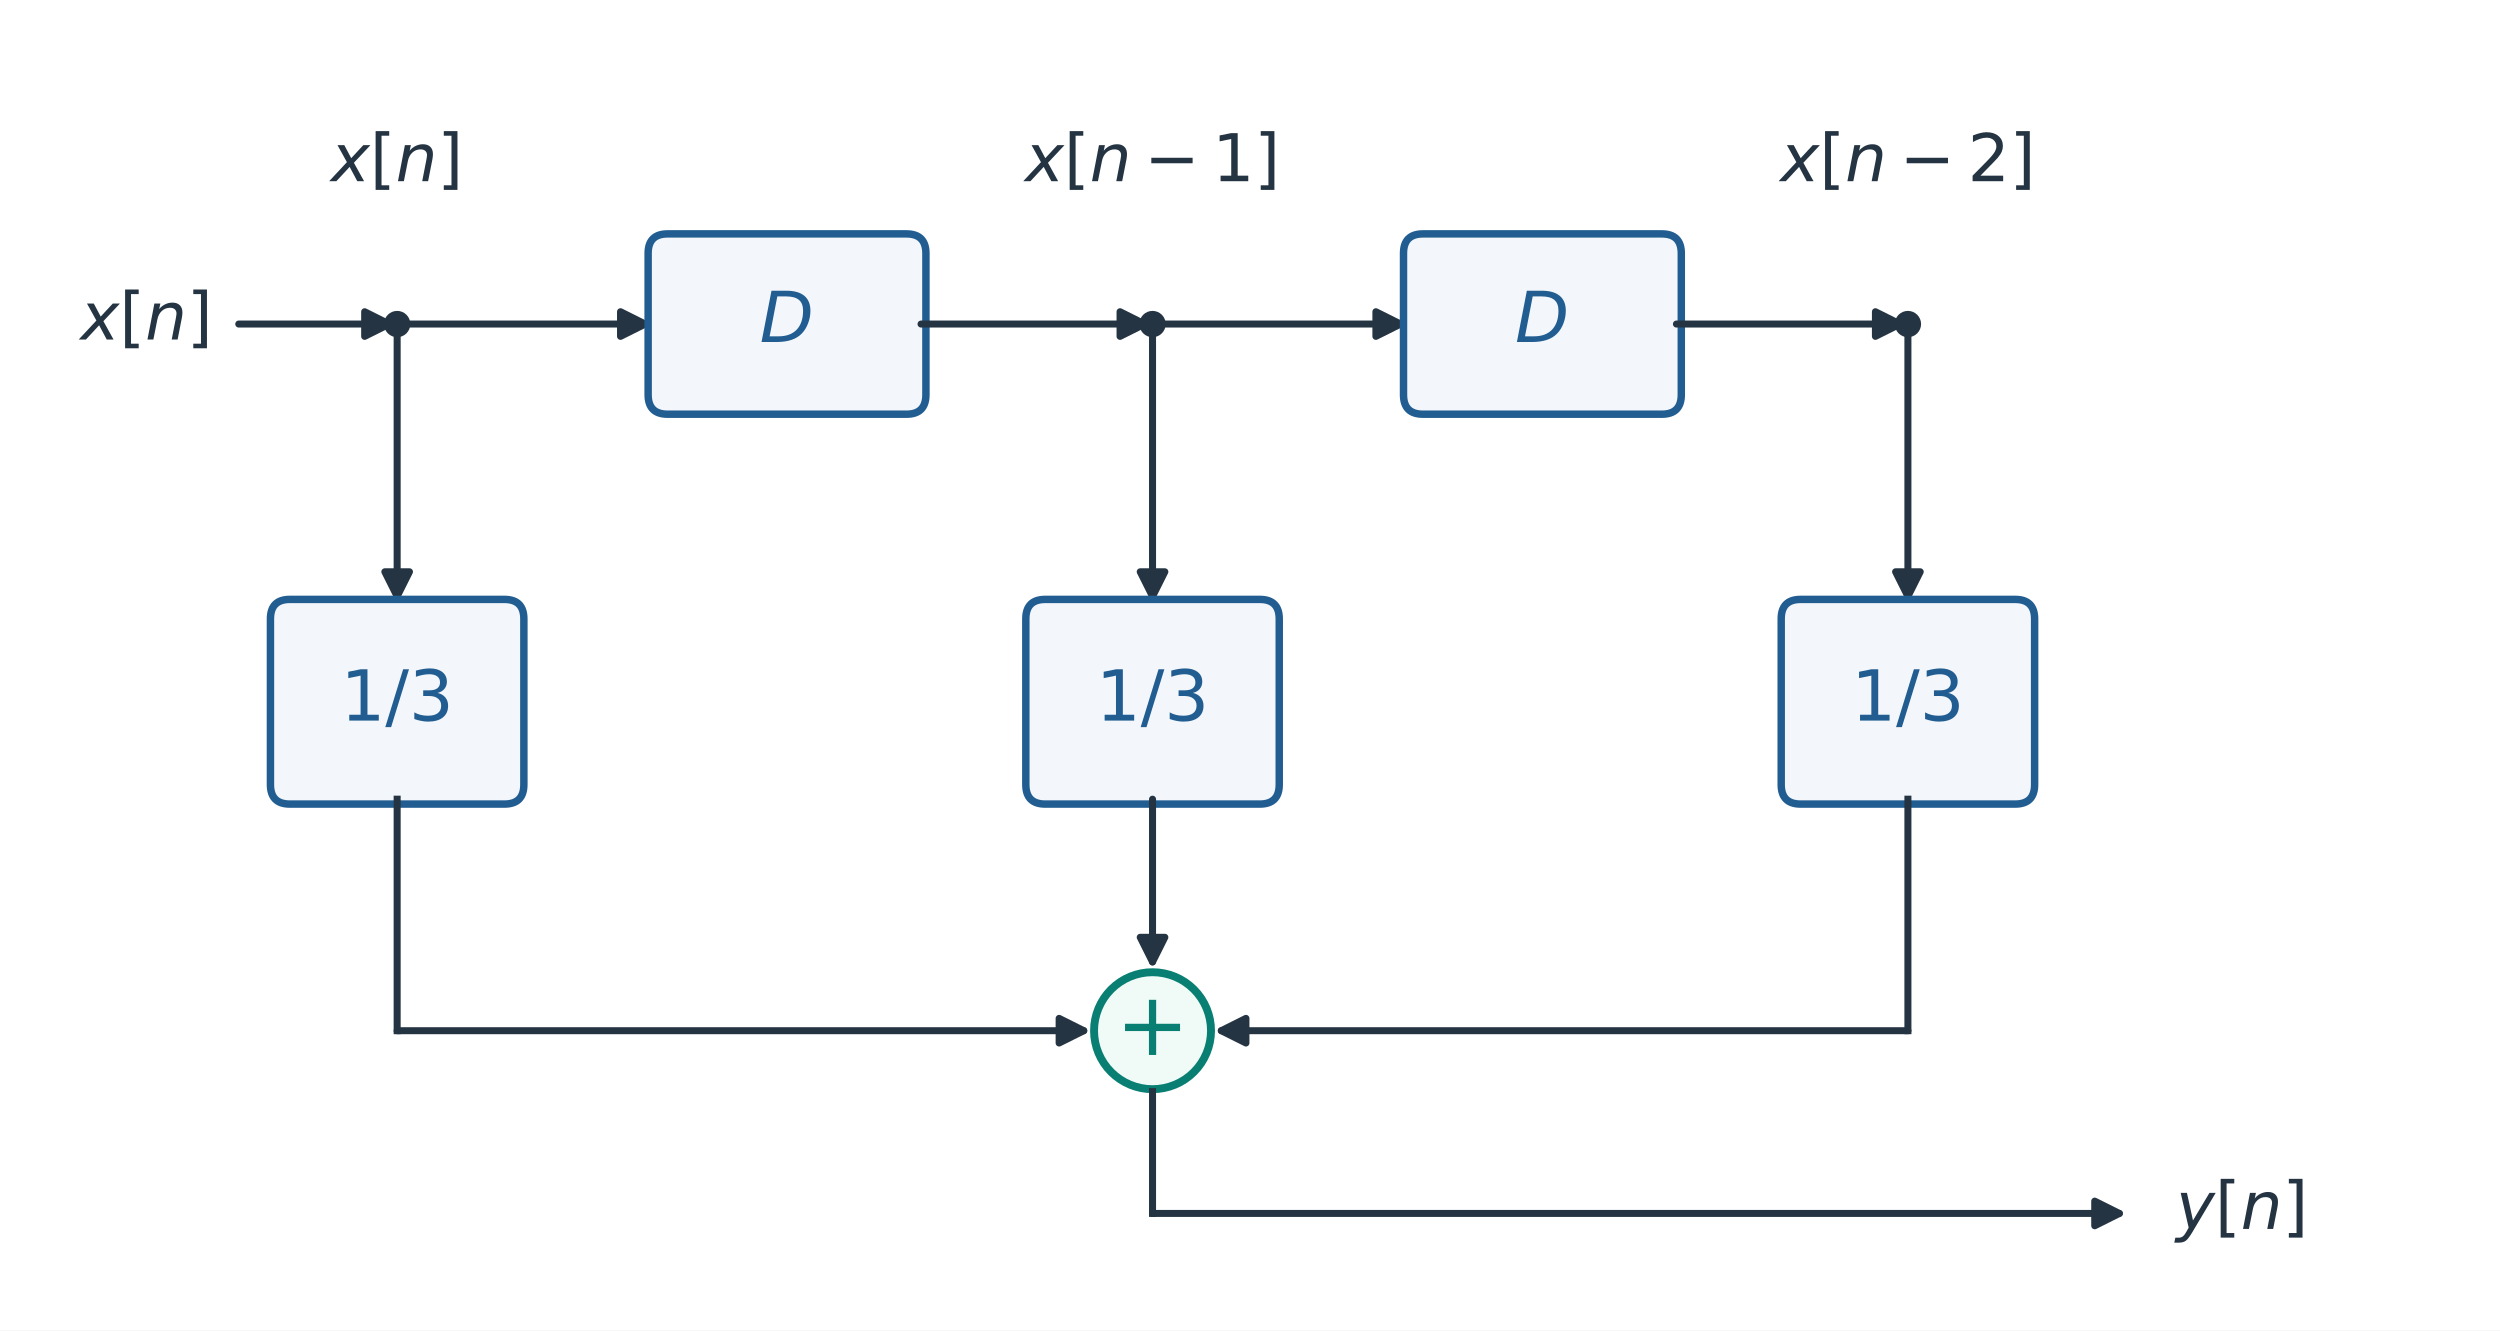
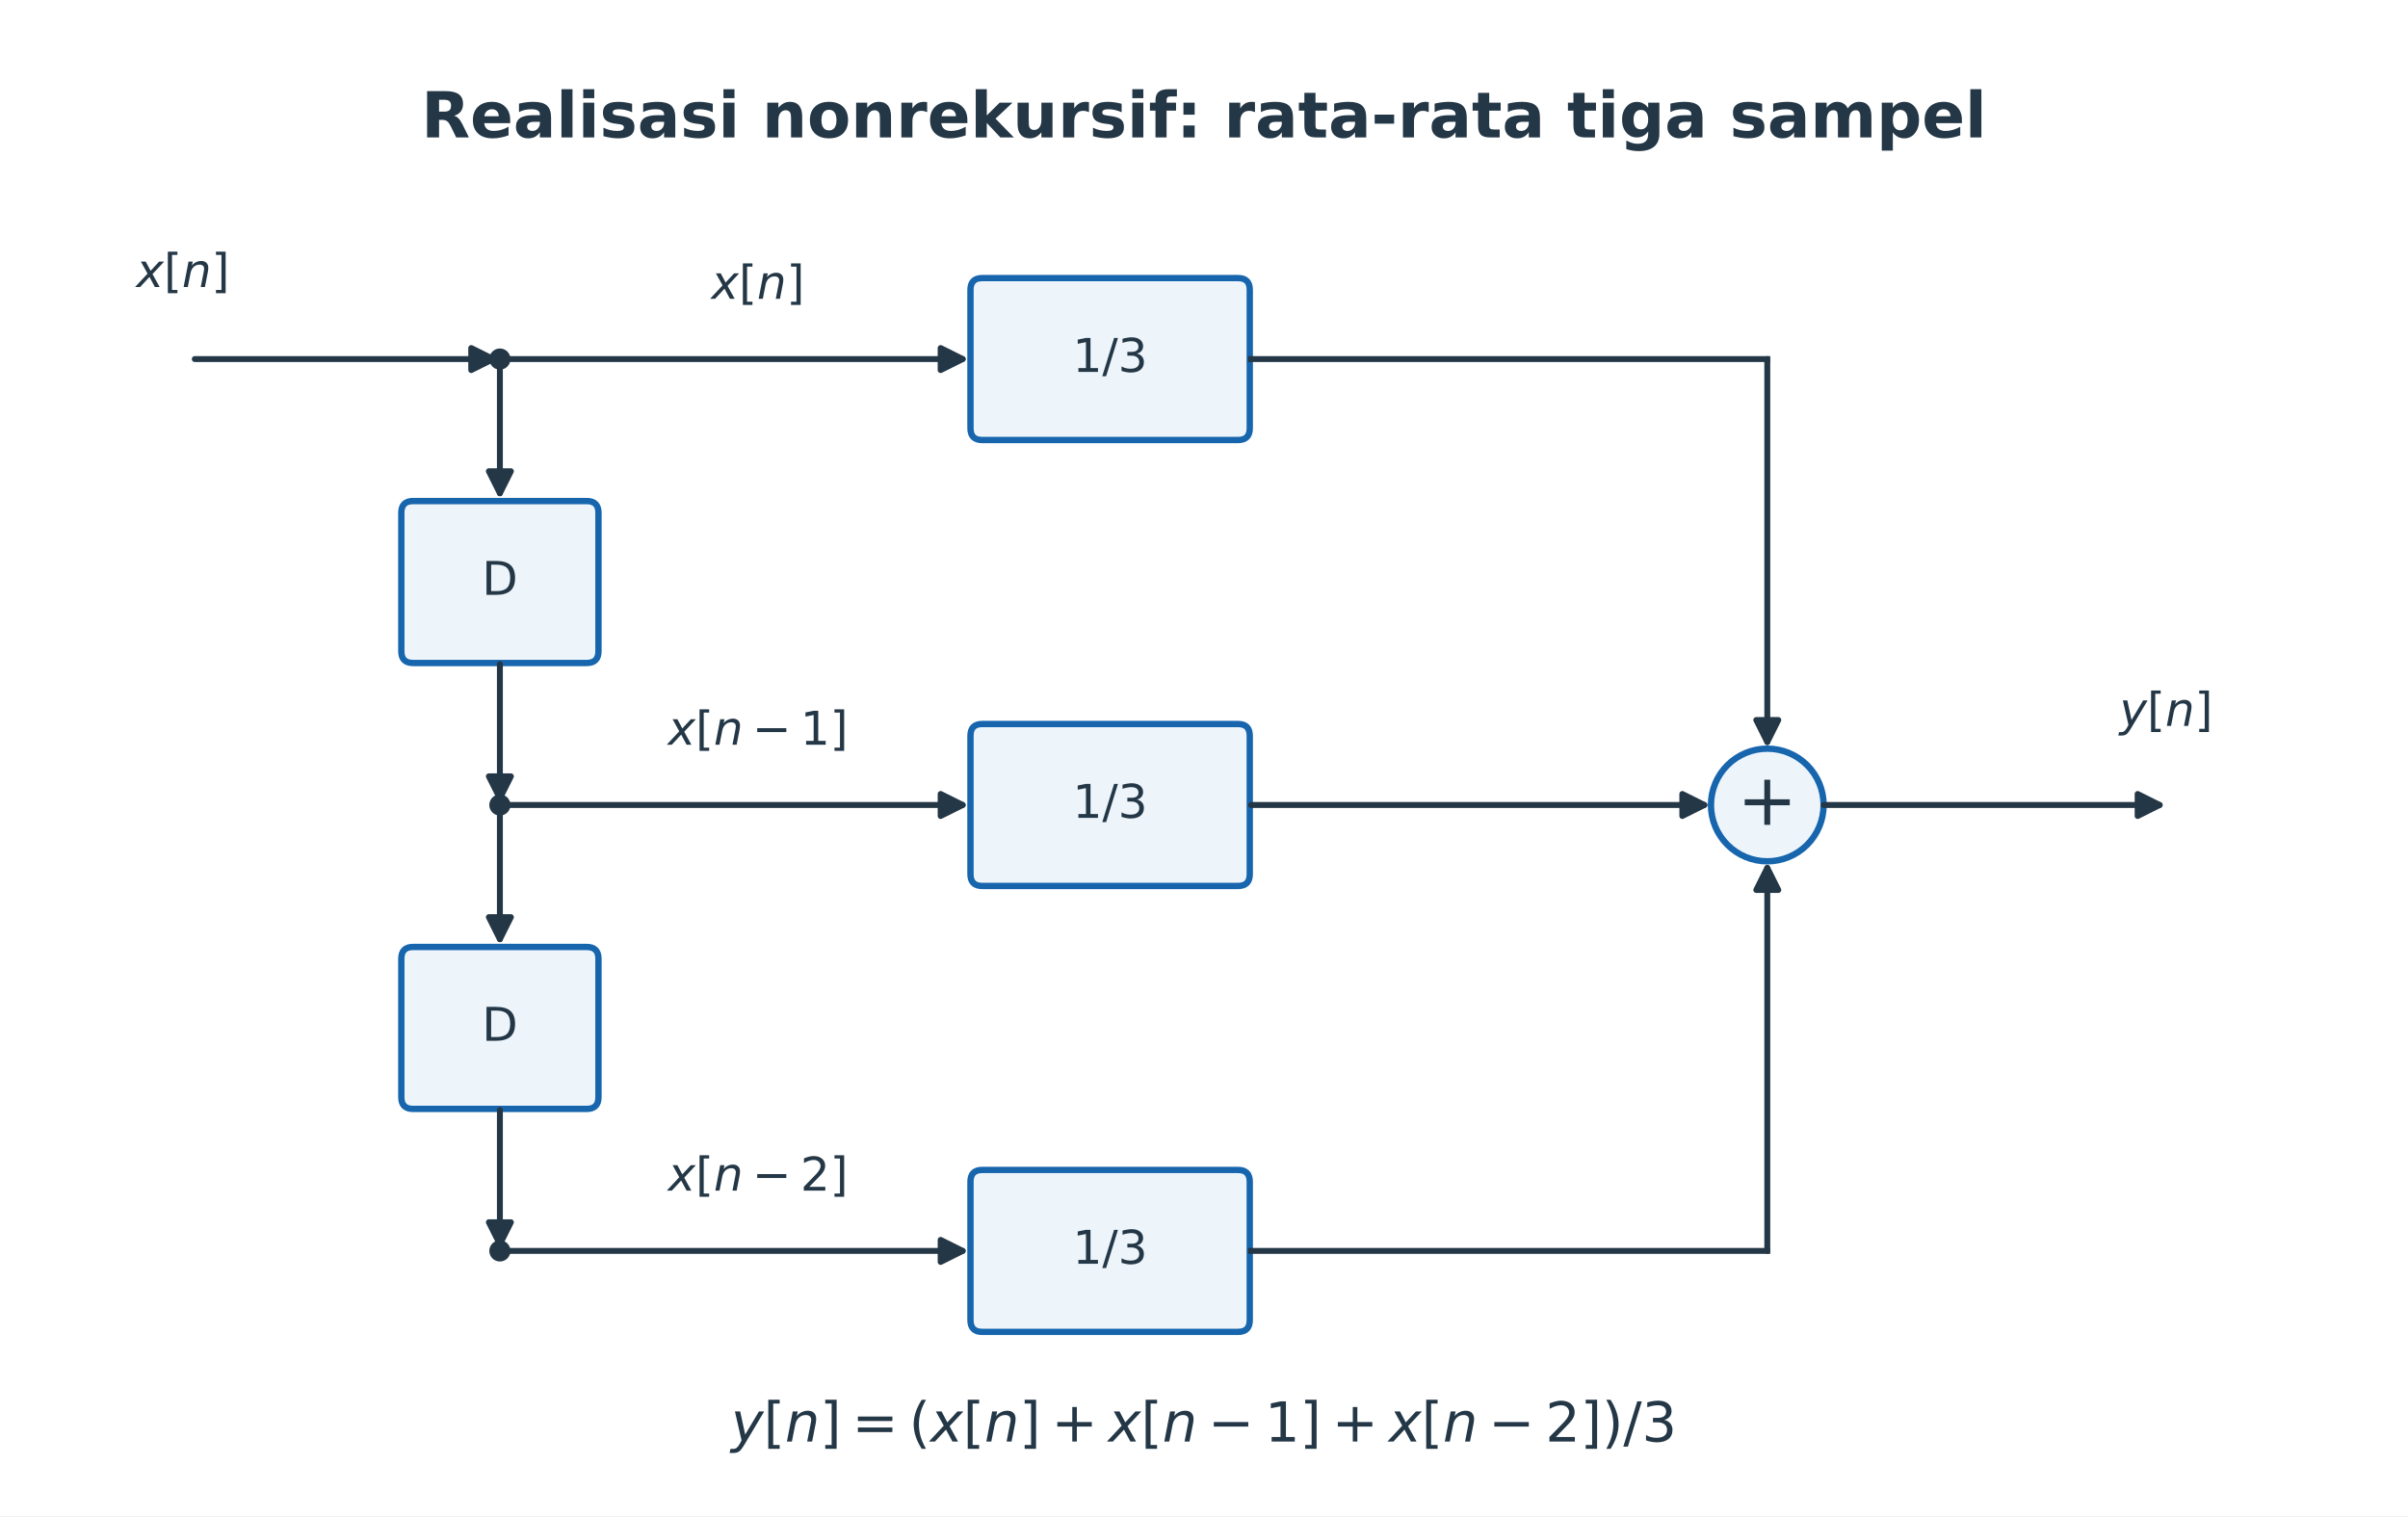
- <svg xmlns="http://www.w3.org/2000/svg" width="568.8pt" height="302.688pt" viewBox="0 0 568.8 302.688" version="1.1">
+ <svg xmlns="http://www.w3.org/2000/svg" xmlns:xlink="http://www.w3.org/1999/xlink" width="568.8pt" height="358.128pt" viewBox="0 0 568.8 358.128" version="1.1">
  <defs>
    <style type="text/css">*{stroke-linejoin: round; stroke-linecap: butt}</style>
  </defs>
  <g id="figure_1">
    <g id="patch_1">
-       <path d="M 0 302.688  L 568.8 302.688  L 568.8 0  L 0 0  z " style="fill: #ffffff" />
+       <path d="M 0 358.128  L 568.8 358.128  L 568.8 0  L 0 0  z " style="fill: #ffffff" />
    </g>
    <g id="axes_1">
      <g id="patch_2">
-         <path d="M 54.324 73.728  Q 72.342 73.728 88.571 73.728  " clip-path="url(#p1d03e77621)" style="fill: none; stroke: #253442; stroke-width: 1.6; stroke-linecap: round" />
-         <path d="M 82.971 70.928  L 88.571 73.728  L 82.971 76.528  z " clip-path="url(#p1d03e77621)" style="fill: #253442; stroke: #253442; stroke-width: 1.6; stroke-linecap: round" />
+         <path d="M 46.008 84.816  Q 82.044 84.816 116.515 84.816  " clip-path="url(#pfbddcb44b0)" style="fill: none; stroke: #243746; stroke-width: 1.4; stroke-linecap: round" />
+         <path d="M 111.315 82.216  L 116.515 84.816  L 111.315 87.416  z " clip-path="url(#pfbddcb44b0)" style="fill: #243746; stroke: #243746; stroke-width: 1.4; stroke-linecap: round" />
      </g>
      <g id="patch_3">
-         <path d="M 90.36 73.728  Q 119.466 73.728 146.783 73.728  " clip-path="url(#p1d03e77621)" style="fill: none; stroke: #253442; stroke-width: 1.6; stroke-linecap: round" />
-         <path d="M 141.183 70.928  L 146.783 73.728  L 141.183 76.528  z " clip-path="url(#p1d03e77621)" style="fill: #253442; stroke: #253442; stroke-width: 1.6; stroke-linecap: round" />
+         <path d="M 118.08 84.816  Q 173.52 84.816 227.395 84.816  " clip-path="url(#pfbddcb44b0)" style="fill: none; stroke: #243746; stroke-width: 1.4; stroke-linecap: round" />
+         <path d="M 222.195 82.216  L 227.395 84.816  L 222.195 87.416  z " clip-path="url(#pfbddcb44b0)" style="fill: #243746; stroke: #243746; stroke-width: 1.4; stroke-linecap: round" />
      </g>
      <g id="patch_4">
-         <path d="M 151.898 94.241  L 206.23 94.241  Q 210.665 94.241 210.665 89.806  L 210.665 57.65  Q 210.665 53.215 206.23 53.215  L 151.898 53.215  Q 147.463 53.215 147.463 57.65  L 147.463 89.806  Q 147.463 94.241 151.898 94.241  z " clip-path="url(#p1d03e77621)" style="fill: #f3f7fb; stroke: #225d91; stroke-width: 1.7; stroke-linejoin: miter" />
+         <path d="M 232.009 103.943  L 292.439 103.943  Q 295.211 103.943 295.211 101.171  L 295.211 68.461  Q 295.211 65.689 292.439 65.689  L 232.009 65.689  Q 229.237 65.689 229.237 68.461  L 229.237 101.171  Q 229.237 103.943 232.009 103.943  z " clip-path="url(#pfbddcb44b0)" style="fill: #edf5fb; stroke: #1765ad; stroke-width: 1.5; stroke-linejoin: miter" />
      </g>
      <g id="patch_5">
-         <path d="M 209.556 73.728  Q 235.89 73.728 260.435 73.728  " clip-path="url(#p1d03e77621)" style="fill: none; stroke: #253442; stroke-width: 1.6; stroke-linecap: round" />
-         <path d="M 254.835 70.928  L 260.435 73.728  L 254.835 76.528  z " clip-path="url(#p1d03e77621)" style="fill: #253442; stroke: #253442; stroke-width: 1.6; stroke-linecap: round" />
+         <path d="M 118.08 190.152  Q 173.52 190.152 227.395 190.152  " clip-path="url(#pfbddcb44b0)" style="fill: none; stroke: #243746; stroke-width: 1.4; stroke-linecap: round" />
+         <path d="M 222.195 187.552  L 227.395 190.152  L 222.195 192.752  z " clip-path="url(#pfbddcb44b0)" style="fill: #243746; stroke: #243746; stroke-width: 1.4; stroke-linecap: round" />
      </g>
      <g id="patch_6">
-         <path d="M 262.224 73.728  Q 291.33 73.728 318.647 73.728  " clip-path="url(#p1d03e77621)" style="fill: none; stroke: #253442; stroke-width: 1.6; stroke-linecap: round" />
-         <path d="M 313.047 70.928  L 318.647 73.728  L 313.047 76.528  z " clip-path="url(#p1d03e77621)" style="fill: #253442; stroke: #253442; stroke-width: 1.6; stroke-linecap: round" />
+         <path d="M 232.009 209.279  L 292.439 209.279  Q 295.211 209.279 295.211 206.507  L 295.211 173.797  Q 295.211 171.025 292.439 171.025  L 232.009 171.025  Q 229.237 171.025 229.237 173.797  L 229.237 206.507  Q 229.237 209.279 232.009 209.279  z " clip-path="url(#pfbddcb44b0)" style="fill: #edf5fb; stroke: #1765ad; stroke-width: 1.5; stroke-linejoin: miter" />
      </g>
      <g id="patch_7">
-         <path d="M 323.762 94.241  L 378.094 94.241  Q 382.529 94.241 382.529 89.806  L 382.529 57.65  Q 382.529 53.215 378.094 53.215  L 323.762 53.215  Q 319.327 53.215 319.327 57.65  L 319.327 89.806  Q 319.327 94.241 323.762 94.241  z " clip-path="url(#p1d03e77621)" style="fill: #f3f7fb; stroke: #225d91; stroke-width: 1.7; stroke-linejoin: miter" />
+         <path d="M 118.08 295.488  Q 173.52 295.488 227.395 295.488  " clip-path="url(#pfbddcb44b0)" style="fill: none; stroke: #243746; stroke-width: 1.4; stroke-linecap: round" />
+         <path d="M 222.195 292.888  L 227.395 295.488  L 222.195 298.088  z " clip-path="url(#pfbddcb44b0)" style="fill: #243746; stroke: #243746; stroke-width: 1.4; stroke-linecap: round" />
      </g>
      <g id="patch_8">
-         <path d="M 381.42 73.728  Q 407.754 73.728 432.299 73.728  " clip-path="url(#p1d03e77621)" style="fill: none; stroke: #253442; stroke-width: 1.6; stroke-linecap: round" />
-         <path d="M 426.699 70.928  L 432.299 73.728  L 426.699 76.528  z " clip-path="url(#p1d03e77621)" style="fill: #253442; stroke: #253442; stroke-width: 1.6; stroke-linecap: round" />
+         <path d="M 232.009 314.615  L 292.439 314.615  Q 295.211 314.615 295.211 311.843  L 295.211 279.133  Q 295.211 276.361 292.439 276.361  L 232.009 276.361  Q 229.237 276.361 229.237 279.133  L 229.237 311.843  Q 229.237 314.615 232.009 314.615  z " clip-path="url(#pfbddcb44b0)" style="fill: #edf5fb; stroke: #1765ad; stroke-width: 1.5; stroke-linejoin: miter" />
      </g>
      <g id="patch_9">
-         <path d="M 90.36 76.223  C 91.022 76.223 91.656 75.96 92.124 75.492  C 92.592 75.024 92.855 74.39 92.855 73.728  C 92.855 73.066 92.592 72.432 92.124 71.964  C 91.656 71.496 91.022 71.233 90.36 71.233  C 89.698 71.233 89.064 71.496 88.596 71.964  C 88.128 72.432 87.865 73.066 87.865 73.728  C 87.865 74.39 88.128 75.024 88.596 75.492  C 89.064 75.96 89.698 76.223 90.36 76.223  z " clip-path="url(#p1d03e77621)" style="fill: #253442; stroke: #253442; stroke-linejoin: miter" />
+         <path d="M 97.567 156.611  L 138.593 156.611  Q 141.365 156.611 141.365 153.839  L 141.365 121.129  Q 141.365 118.357 138.593 118.357  L 97.567 118.357  Q 94.795 118.357 94.795 121.129  L 94.795 153.839  Q 94.795 156.611 97.567 156.611  z " clip-path="url(#pfbddcb44b0)" style="fill: #edf5fb; stroke: #1765ad; stroke-width: 1.5; stroke-linejoin: miter" />
      </g>
      <g id="patch_10">
-         <path d="M 90.36 73.728  Q 90.36 105.606 90.36 135.695  " clip-path="url(#p1d03e77621)" style="fill: none; stroke: #253442; stroke-width: 1.6; stroke-linecap: round" />
-         <path d="M 93.16 130.095  L 90.36 135.695  L 87.56 130.095  z " clip-path="url(#p1d03e77621)" style="fill: #253442; stroke: #253442; stroke-width: 1.6; stroke-linecap: round" />
+         <path d="M 118.08 84.816  Q 118.08 101.448 118.08 116.515  " clip-path="url(#pfbddcb44b0)" style="fill: none; stroke: #243746; stroke-width: 1.4; stroke-linecap: round" />
+         <path d="M 120.68 111.315  L 118.08 116.515  L 115.48 111.315  z " clip-path="url(#pfbddcb44b0)" style="fill: #243746; stroke: #243746; stroke-width: 1.4; stroke-linecap: round" />
      </g>
      <g id="patch_11">
-         <path d="M 65.966 182.945  L 114.754 182.945  Q 119.189 182.945 119.189 178.51  L 119.189 140.81  Q 119.189 136.375 114.754 136.375  L 65.966 136.375  Q 61.531 136.375 61.531 140.81  L 61.531 178.51  Q 61.531 182.945 65.966 182.945  z " clip-path="url(#p1d03e77621)" style="fill: #f3f7fb; stroke: #225d91; stroke-width: 1.7; stroke-linejoin: miter" />
+         <path d="M 118.08 156.888  Q 118.08 173.52 118.08 188.587  " clip-path="url(#pfbddcb44b0)" style="fill: none; stroke: #243746; stroke-width: 1.4; stroke-linecap: round" />
+         <path d="M 120.68 183.387  L 118.08 188.587  L 115.48 183.387  z " clip-path="url(#pfbddcb44b0)" style="fill: #243746; stroke: #243746; stroke-width: 1.4; stroke-linecap: round" />
      </g>
      <g id="patch_12">
-         <path d="M 262.224 76.223  C 262.886 76.223 263.52 75.96 263.988 75.492  C 264.456 75.024 264.719 74.39 264.719 73.728  C 264.719 73.066 264.456 72.432 263.988 71.964  C 263.52 71.496 262.886 71.233 262.224 71.233  C 261.562 71.233 260.928 71.496 260.46 71.964  C 259.992 72.432 259.729 73.066 259.729 73.728  C 259.729 74.39 259.992 75.024 260.46 75.492  C 260.928 75.96 261.562 76.223 262.224 76.223  z " clip-path="url(#p1d03e77621)" style="fill: #253442; stroke: #253442; stroke-linejoin: miter" />
+         <path d="M 97.567 261.947  L 138.593 261.947  Q 141.365 261.947 141.365 259.175  L 141.365 226.465  Q 141.365 223.693 138.593 223.693  L 97.567 223.693  Q 94.795 223.693 94.795 226.465  L 94.795 259.175  Q 94.795 261.947 97.567 261.947  z " clip-path="url(#pfbddcb44b0)" style="fill: #edf5fb; stroke: #1765ad; stroke-width: 1.5; stroke-linejoin: miter" />
      </g>
      <g id="patch_13">
-         <path d="M 262.224 73.728  Q 262.224 105.606 262.224 135.695  " clip-path="url(#p1d03e77621)" style="fill: none; stroke: #253442; stroke-width: 1.6; stroke-linecap: round" />
-         <path d="M 265.024 130.095  L 262.224 135.695  L 259.424 130.095  z " clip-path="url(#p1d03e77621)" style="fill: #253442; stroke: #253442; stroke-width: 1.6; stroke-linecap: round" />
+         <path d="M 118.08 190.152  Q 118.08 206.784 118.08 221.851  " clip-path="url(#pfbddcb44b0)" style="fill: none; stroke: #243746; stroke-width: 1.4; stroke-linecap: round" />
+         <path d="M 120.68 216.651  L 118.08 221.851  L 115.48 216.651  z " clip-path="url(#pfbddcb44b0)" style="fill: #243746; stroke: #243746; stroke-width: 1.4; stroke-linecap: round" />
      </g>
      <g id="patch_14">
-         <path d="M 237.83 182.945  L 286.618 182.945  Q 291.053 182.945 291.053 178.51  L 291.053 140.81  Q 291.053 136.375 286.618 136.375  L 237.83 136.375  Q 233.395 136.375 233.395 140.81  L 233.395 178.51  Q 233.395 182.945 237.83 182.945  z " clip-path="url(#p1d03e77621)" style="fill: #f3f7fb; stroke: #225d91; stroke-width: 1.7; stroke-linejoin: miter" />
+         <path d="M 118.08 262.224  Q 118.08 278.856 118.08 293.923  " clip-path="url(#pfbddcb44b0)" style="fill: none; stroke: #243746; stroke-width: 1.4; stroke-linecap: round" />
+         <path d="M 120.68 288.723  L 118.08 293.923  L 115.48 288.723  z " clip-path="url(#pfbddcb44b0)" style="fill: #243746; stroke: #243746; stroke-width: 1.4; stroke-linecap: round" />
      </g>
      <g id="patch_15">
-         <path d="M 434.088 76.223  C 434.75 76.223 435.384 75.96 435.852 75.492  C 436.32 75.024 436.583 74.39 436.583 73.728  C 436.583 73.066 436.32 72.432 435.852 71.964  C 435.384 71.496 434.75 71.233 434.088 71.233  C 433.426 71.233 432.792 71.496 432.324 71.964  C 431.856 72.432 431.593 73.066 431.593 73.728  C 431.593 74.39 431.856 75.024 432.324 75.492  C 432.792 75.96 433.426 76.223 434.088 76.223  z " clip-path="url(#p1d03e77621)" style="fill: #253442; stroke: #253442; stroke-linejoin: miter" />
+         <path d="M 417.456 203.458  C 420.985 203.458 424.369 202.056 426.864 199.56  C 429.36 197.065 430.762 193.681 430.762 190.152  C 430.762 186.623 429.36 183.239 426.864 180.744  C 424.369 178.248 420.985 176.846 417.456 176.846  C 413.927 176.846 410.543 178.248 408.048 180.744  C 405.552 183.239 404.15 186.623 404.15 190.152  C 404.15 193.681 405.552 197.065 408.048 199.56  C 410.543 202.056 413.927 203.458 417.456 203.458  z " clip-path="url(#pfbddcb44b0)" style="fill: #edf5fb; stroke: #1765ad; stroke-width: 1.5; stroke-linejoin: miter" />
      </g>
      <g id="patch_16">
-         <path d="M 434.088 73.728  Q 434.088 105.606 434.088 135.695  " clip-path="url(#p1d03e77621)" style="fill: none; stroke: #253442; stroke-width: 1.6; stroke-linecap: round" />
-         <path d="M 436.888 130.095  L 434.088 135.695  L 431.288 130.095  z " clip-path="url(#p1d03e77621)" style="fill: #253442; stroke: #253442; stroke-width: 1.6; stroke-linecap: round" />
+         <path d="M 295.488 190.152  Q 349.819 190.152 402.585 190.152  " clip-path="url(#pfbddcb44b0)" style="fill: none; stroke: #243746; stroke-width: 1.4; stroke-linecap: round" />
+         <path d="M 397.385 187.552  L 402.585 190.152  L 397.385 192.752  z " clip-path="url(#pfbddcb44b0)" style="fill: #243746; stroke: #243746; stroke-width: 1.4; stroke-linecap: round" />
      </g>
      <g id="patch_17">
-         <path d="M 409.694 182.945  L 458.482 182.945  Q 462.917 182.945 462.917 178.51  L 462.917 140.81  Q 462.917 136.375 458.482 136.375  L 409.694 136.375  Q 405.259 136.375 405.259 140.81  L 405.259 178.51  Q 405.259 182.945 409.694 182.945  z " clip-path="url(#p1d03e77621)" style="fill: #f3f7fb; stroke: #225d91; stroke-width: 1.7; stroke-linejoin: miter" />
+         <path d="M 417.456 84.816  Q 417.456 130.831 417.456 175.281  " clip-path="url(#pfbddcb44b0)" style="fill: none; stroke: #243746; stroke-width: 1.4; stroke-linecap: round" />
+         <path d="M 420.056 170.081  L 417.456 175.281  L 414.856 170.081  z " clip-path="url(#pfbddcb44b0)" style="fill: #243746; stroke: #243746; stroke-width: 1.4; stroke-linecap: round" />
      </g>
      <g id="patch_18">
-         <path d="M 90.36 234.504  Q 169.362 234.504 246.575 234.504  " clip-path="url(#p1d03e77621)" style="fill: none; stroke: #253442; stroke-width: 1.6; stroke-linecap: round" />
-         <path d="M 240.975 231.704  L 246.575 234.504  L 240.975 237.304  z " clip-path="url(#p1d03e77621)" style="fill: #253442; stroke: #253442; stroke-width: 1.6; stroke-linecap: round" />
+         <path d="M 417.456 295.488  Q 417.456 249.473 417.456 205.023  " clip-path="url(#pfbddcb44b0)" style="fill: none; stroke: #243746; stroke-width: 1.4; stroke-linecap: round" />
+         <path d="M 414.856 210.223  L 417.456 205.023  L 420.056 210.223  z " clip-path="url(#pfbddcb44b0)" style="fill: #243746; stroke: #243746; stroke-width: 1.4; stroke-linecap: round" />
      </g>
      <g id="patch_19">
-         <path d="M 262.224 181.836  Q 262.224 201.24 262.224 218.855  " clip-path="url(#p1d03e77621)" style="fill: none; stroke: #253442; stroke-width: 1.6; stroke-linecap: round" />
-         <path d="M 265.024 213.255  L 262.224 218.855  L 259.424 213.255  z " clip-path="url(#p1d03e77621)" style="fill: #253442; stroke: #253442; stroke-width: 1.6; stroke-linecap: round" />
-       </g>
-       <g id="patch_20">
-         <path d="M 434.088 234.504  Q 355.086 234.504 277.873 234.504  " clip-path="url(#p1d03e77621)" style="fill: none; stroke: #253442; stroke-width: 1.6; stroke-linecap: round" />
-         <path d="M 283.473 237.304  L 277.873 234.504  L 283.473 231.704  z " clip-path="url(#p1d03e77621)" style="fill: #253442; stroke: #253442; stroke-width: 1.6; stroke-linecap: round" />
-       </g>
-       <g id="patch_21">
-         <path d="M 262.224 247.81  C 265.753 247.81 269.137 246.408 271.632 243.912  C 274.128 241.417 275.53 238.033 275.53 234.504  C 275.53 230.975 274.128 227.591 271.632 225.096  C 269.137 222.6 265.753 221.198 262.224 221.198  C 258.695 221.198 255.311 222.6 252.816 225.096  C 250.32 227.591 248.918 230.975 248.918 234.504  C 248.918 238.033 250.32 241.417 252.816 243.912  C 255.311 246.408 258.695 247.81 262.224 247.81  z " clip-path="url(#p1d03e77621)" style="fill: #f0faf7; stroke: #087f72; stroke-width: 1.8; stroke-linejoin: miter" />
-       </g>
-       <g id="patch_22">
-         <path d="M 262.224 276.084  Q 373.104 276.084 482.195 276.084  " clip-path="url(#p1d03e77621)" style="fill: none; stroke: #253442; stroke-width: 1.6; stroke-linecap: round" />
-         <path d="M 476.595 273.284  L 482.195 276.084  L 476.595 278.884  z " clip-path="url(#p1d03e77621)" style="fill: #253442; stroke: #253442; stroke-width: 1.6; stroke-linecap: round" />
+         <path d="M 430.762 190.152  Q 471.233 190.152 510.139 190.152  " clip-path="url(#pfbddcb44b0)" style="fill: none; stroke: #243746; stroke-width: 1.4; stroke-linecap: round" />
+         <path d="M 504.939 187.552  L 510.139 190.152  L 504.939 192.752  z " clip-path="url(#pfbddcb44b0)" style="fill: #243746; stroke: #243746; stroke-width: 1.4; stroke-linecap: round" />
      </g>
      <g id="line2d_1">
-         <path d="M 90.36 181.836  L 90.36 234.504  " clip-path="url(#p1d03e77621)" style="fill: none; stroke: #253442; stroke-width: 1.6; stroke-linecap: square" />
+         <defs>
+           <path id="mc1f5feacfa" d="M 0 2  C 0.53 2 1.039 1.789 1.414 1.414  C 1.789 1.039 2 0.53 2 0  C 2 -0.53 1.789 -1.039 1.414 -1.414  C 1.039 -1.789 0.53 -2 0 -2  C -0.53 -2 -1.039 -1.789 -1.414 -1.414  C -1.789 -1.039 -2 -0.53 -2 0  C -2 0.53 -1.789 1.039 -1.414 1.414  C -1.039 1.789 -0.53 2 0 2  z " style="stroke: #243746" />
+         </defs>
+         <g clip-path="url(#pfbddcb44b0)">
+           <use xlink:href="#mc1f5feacfa" x="118.08" y="84.816" style="fill: #243746; stroke: #243746" />
+         </g>
      </g>
      <g id="line2d_2">
-         <path d="M 434.088 181.836  L 434.088 234.504  " clip-path="url(#p1d03e77621)" style="fill: none; stroke: #253442; stroke-width: 1.6; stroke-linecap: square" />
+         <g clip-path="url(#pfbddcb44b0)">
+           <use xlink:href="#mc1f5feacfa" x="118.08" y="190.152" style="fill: #243746; stroke: #243746" />
+         </g>
      </g>
      <g id="line2d_3">
-         <path d="M 262.224 248.364  L 262.224 276.084  " clip-path="url(#p1d03e77621)" style="fill: none; stroke: #253442; stroke-width: 1.6; stroke-linecap: square" />
+         <g clip-path="url(#pfbddcb44b0)">
+           <use xlink:href="#mc1f5feacfa" x="118.08" y="295.488" style="fill: #243746; stroke: #243746" />
+         </g>
+       </g>
+       <g id="line2d_4">
+         <path d="M 295.488 84.816  L 417.456 84.816  " clip-path="url(#pfbddcb44b0)" style="fill: none; stroke: #243746; stroke-width: 1.4; stroke-linecap: square" />
+       </g>
+       <g id="line2d_5">
+         <path d="M 295.488 295.488  L 417.456 295.488  " clip-path="url(#pfbddcb44b0)" style="fill: none; stroke: #243746; stroke-width: 1.4; stroke-linecap: square" />
      </g>
      <g id="text_1">
-         <g style="fill: #253442" transform="translate(18.288 77.86706)">
-           <text>
-             <tspan x="0" y="-0.609" style="font-style: oblique; font-size: 15px; font-family: 'DejaVu Sans'; fill: #253442">x</tspan>
-             <tspan x="14.729" y="-0.609" style="font-style: oblique; font-size: 15px; font-family: 'DejaVu Sans'; fill: #253442">n</tspan>
-             <tspan x="8.877" y="-0.609" style="font-size: 15px; font-family: 'DejaVu Sans'; fill: #253442">[</tspan>
-             <tspan x="24.236" y="-0.609" style="font-size: 15px; font-family: 'DejaVu Sans'; fill: #253442">]</tspan>
-           </text>
-         </g>
+         <text style="font-weight: 700; font-size: 15px; font-family: 'DejaVu Sans'; text-anchor: middle; fill: #243746" x="284.4" y="32.458" transform="rotate(-0 284.4 32.45766)">Realisasi nonrekursif: rata-rata tiga sampel</text>
      </g>
      <g id="text_2">
-         <g style="fill: #225d91" transform="translate(172.824 78.143)">
-           <text>
-             <tspan x="0" y="-0.328" style="font-style: oblique; font-size: 16px; font-family: 'DejaVu Sans'; fill: #225d91">D</tspan>
+         <g style="fill: #243746" transform="translate(32.181 68.44731)">
+           <text>
+             <tspan x="0" y="-0.641" style="font-style: oblique; font-size: 11px; font-family: 'DejaVu Sans'; fill: #243746">x</tspan>
+             <tspan x="10.801" y="-0.641" style="font-style: oblique; font-size: 11px; font-family: 'DejaVu Sans'; fill: #243746">n</tspan>
+             <tspan x="6.51" y="-0.641" style="font-size: 11px; font-family: 'DejaVu Sans'; fill: #243746">[</tspan>
+             <tspan x="17.773" y="-0.641" style="font-size: 11px; font-family: 'DejaVu Sans'; fill: #243746">]</tspan>
          </text>
        </g>
      </g>
      <g id="text_3">
-         <g style="fill: #225d91" transform="translate(344.688 78.143)">
-           <text>
-             <tspan x="0" y="-0.328" style="font-style: oblique; font-size: 16px; font-family: 'DejaVu Sans'; fill: #225d91">D</tspan>
-           </text>
-         </g>
+         <text style="font-size: 11px; font-family: 'DejaVu Sans'; text-anchor: middle; fill: #243746" x="262.224" y="87.851" transform="rotate(-0 262.224 87.85131)">1/3</text>
      </g>
      <g id="text_4">
-         <g style="fill: #253442" transform="translate(75.285 41.83106)">
-           <text>
-             <tspan x="0" y="-0.609" style="font-style: oblique; font-size: 15px; font-family: 'DejaVu Sans'; fill: #253442">x</tspan>
-             <tspan x="14.729" y="-0.609" style="font-style: oblique; font-size: 15px; font-family: 'DejaVu Sans'; fill: #253442">n</tspan>
-             <tspan x="8.877" y="-0.609" style="font-size: 15px; font-family: 'DejaVu Sans'; fill: #253442">[</tspan>
-             <tspan x="24.236" y="-0.609" style="font-size: 15px; font-family: 'DejaVu Sans'; fill: #253442">]</tspan>
+         <g style="fill: #243746" transform="translate(168.009 71.21931)">
+           <text>
+             <tspan x="0" y="-0.641" style="font-style: oblique; font-size: 11px; font-family: 'DejaVu Sans'; fill: #243746">x</tspan>
+             <tspan x="10.801" y="-0.641" style="font-style: oblique; font-size: 11px; font-family: 'DejaVu Sans'; fill: #243746">n</tspan>
+             <tspan x="6.51" y="-0.641" style="font-size: 11px; font-family: 'DejaVu Sans'; fill: #243746">[</tspan>
+             <tspan x="17.773" y="-0.641" style="font-size: 11px; font-family: 'DejaVu Sans'; fill: #243746">]</tspan>
          </text>
        </g>
      </g>
      <g id="text_5">
-         <g style="fill: #225d91" transform="translate(77.48 164.075)">
-           <text>
-             <tspan x="0" y="-0.125" style="font-size: 16px; font-family: 'DejaVu Sans'; fill: #225d91">1</tspan>
-             <tspan x="10.18" y="-0.125" style="font-size: 16px; font-family: 'DejaVu Sans'; fill: #225d91">/</tspan>
-             <tspan x="15.57" y="-0.125" style="font-size: 16px; font-family: 'DejaVu Sans'; fill: #225d91">3</tspan>
-           </text>
-         </g>
+         <text style="font-size: 11px; font-family: 'DejaVu Sans'; text-anchor: middle; fill: #243746" x="262.224" y="193.187" transform="rotate(-0 262.224 193.1873)">1/3</text>
      </g>
      <g id="text_6">
-         <g style="fill: #253442" transform="translate(233.199 41.83106)">
-           <text>
-             <tspan x="0" y="-0.609" style="font-style: oblique; font-size: 15px; font-family: 'DejaVu Sans'; fill: #253442">x</tspan>
-             <tspan x="14.729" y="-0.609" style="font-style: oblique; font-size: 15px; font-family: 'DejaVu Sans'; fill: #253442">n</tspan>
-             <tspan x="8.877" y="-0.609" style="font-size: 15px; font-family: 'DejaVu Sans'; fill: #253442">[</tspan>
-             <tspan x="27.158" y="-0.609" style="font-size: 15px; font-family: 'DejaVu Sans'; fill: #253442">−</tspan>
-             <tspan x="42.649" y="-0.609" style="font-size: 15px; font-family: 'DejaVu Sans'; fill: #253442">1</tspan>
-             <tspan x="52.192" y="-0.609" style="font-size: 15px; font-family: 'DejaVu Sans'; fill: #253442">]</tspan>
+         <g style="fill: #243746" transform="translate(157.779 176.5553)">
+           <text>
+             <tspan x="0" y="-0.641" style="font-style: oblique; font-size: 11px; font-family: 'DejaVu Sans'; fill: #243746">x</tspan>
+             <tspan x="10.801" y="-0.641" style="font-style: oblique; font-size: 11px; font-family: 'DejaVu Sans'; fill: #243746">n</tspan>
+             <tspan x="6.51" y="-0.641" style="font-size: 11px; font-family: 'DejaVu Sans'; fill: #243746">[</tspan>
+             <tspan x="19.916" y="-0.641" style="font-size: 11px; font-family: 'DejaVu Sans'; fill: #243746">−</tspan>
+             <tspan x="31.276" y="-0.641" style="font-size: 11px; font-family: 'DejaVu Sans'; fill: #243746">1</tspan>
+             <tspan x="38.274" y="-0.641" style="font-size: 11px; font-family: 'DejaVu Sans'; fill: #243746">]</tspan>
          </text>
        </g>
      </g>
      <g id="text_7">
-         <g style="fill: #225d91" transform="translate(249.344 164.075)">
-           <text>
-             <tspan x="0" y="-0.125" style="font-size: 16px; font-family: 'DejaVu Sans'; fill: #225d91">1</tspan>
-             <tspan x="10.18" y="-0.125" style="font-size: 16px; font-family: 'DejaVu Sans'; fill: #225d91">/</tspan>
-             <tspan x="15.57" y="-0.125" style="font-size: 16px; font-family: 'DejaVu Sans'; fill: #225d91">3</tspan>
-           </text>
-         </g>
+         <text style="font-size: 11px; font-family: 'DejaVu Sans'; text-anchor: middle; fill: #243746" x="262.224" y="298.523" transform="rotate(-0 262.224 298.5233)">1/3</text>
      </g>
      <g id="text_8">
-         <g style="fill: #253442" transform="translate(405.063 41.83106)">
-           <text>
-             <tspan x="0" y="-0.609" style="font-style: oblique; font-size: 15px; font-family: 'DejaVu Sans'; fill: #253442">x</tspan>
-             <tspan x="14.729" y="-0.609" style="font-style: oblique; font-size: 15px; font-family: 'DejaVu Sans'; fill: #253442">n</tspan>
-             <tspan x="8.877" y="-0.609" style="font-size: 15px; font-family: 'DejaVu Sans'; fill: #253442">[</tspan>
-             <tspan x="27.158" y="-0.609" style="font-size: 15px; font-family: 'DejaVu Sans'; fill: #253442">−</tspan>
-             <tspan x="42.649" y="-0.609" style="font-size: 15px; font-family: 'DejaVu Sans'; fill: #253442">2</tspan>
-             <tspan x="52.192" y="-0.609" style="font-size: 15px; font-family: 'DejaVu Sans'; fill: #253442">]</tspan>
+         <g style="fill: #243746" transform="translate(157.779 281.8913)">
+           <text>
+             <tspan x="0" y="-0.641" style="font-style: oblique; font-size: 11px; font-family: 'DejaVu Sans'; fill: #243746">x</tspan>
+             <tspan x="10.801" y="-0.641" style="font-style: oblique; font-size: 11px; font-family: 'DejaVu Sans'; fill: #243746">n</tspan>
+             <tspan x="6.51" y="-0.641" style="font-size: 11px; font-family: 'DejaVu Sans'; fill: #243746">[</tspan>
+             <tspan x="19.916" y="-0.641" style="font-size: 11px; font-family: 'DejaVu Sans'; fill: #243746">−</tspan>
+             <tspan x="31.276" y="-0.641" style="font-size: 11px; font-family: 'DejaVu Sans'; fill: #243746">2</tspan>
+             <tspan x="38.274" y="-0.641" style="font-size: 11px; font-family: 'DejaVu Sans'; fill: #243746">]</tspan>
          </text>
        </g>
      </g>
      <g id="text_9">
-         <g style="fill: #225d91" transform="translate(421.208 164.075)">
-           <text>
-             <tspan x="0" y="-0.125" style="font-size: 16px; font-family: 'DejaVu Sans'; fill: #225d91">1</tspan>
-             <tspan x="10.18" y="-0.125" style="font-size: 16px; font-family: 'DejaVu Sans'; fill: #225d91">/</tspan>
-             <tspan x="15.57" y="-0.125" style="font-size: 16px; font-family: 'DejaVu Sans'; fill: #225d91">3</tspan>
-           </text>
-         </g>
+         <text style="font-size: 11px; font-family: 'DejaVu Sans'; text-anchor: middle; fill: #243746" x="118.08" y="140.519" transform="rotate(-0 118.08 140.5193)">D</text>
      </g>
      <g id="text_10">
-         <text style="font-size: 20px; font-family: 'DejaVu Sans'; text-anchor: middle; fill: #087f72" x="262.224" y="240.023" transform="rotate(-0 262.224 240.0228)">+</text>
+         <text style="font-size: 11px; font-family: 'DejaVu Sans'; text-anchor: middle; fill: #243746" x="118.08" y="245.855" transform="rotate(-0 118.08 245.8553)">D</text>
      </g>
      <g id="text_11">
-         <g style="fill: #253442" transform="translate(495.072 280.209)">
-           <text>
-             <tspan x="0" y="-0.609" style="font-style: oblique; font-size: 15px; font-family: 'DejaVu Sans'; fill: #253442">y</tspan>
-             <tspan x="14.729" y="-0.609" style="font-style: oblique; font-size: 15px; font-family: 'DejaVu Sans'; fill: #253442">n</tspan>
-             <tspan x="8.877" y="-0.609" style="font-size: 15px; font-family: 'DejaVu Sans'; fill: #253442">[</tspan>
-             <tspan x="24.236" y="-0.609" style="font-size: 15px; font-family: 'DejaVu Sans'; fill: #253442">]</tspan>
+         <text style="font-size: 17px; font-family: 'DejaVu Sans'; text-anchor: middle; fill: #243746" x="417.456" y="194.843" transform="rotate(-0 417.456 194.8429)">+</text>
+       </g>
+       <g id="text_12">
+         <g style="fill: #243746" transform="translate(500.649 172.1098)">
+           <text>
+             <tspan x="0" y="-0.641" style="font-style: oblique; font-size: 11px; font-family: 'DejaVu Sans'; fill: #243746">y</tspan>
+             <tspan x="10.801" y="-0.641" style="font-style: oblique; font-size: 11px; font-family: 'DejaVu Sans'; fill: #243746">n</tspan>
+             <tspan x="6.51" y="-0.641" style="font-size: 11px; font-family: 'DejaVu Sans'; fill: #243746">[</tspan>
+             <tspan x="17.773" y="-0.641" style="font-size: 11px; font-family: 'DejaVu Sans'; fill: #243746">]</tspan>
+           </text>
+         </g>
+       </g>
+       <g id="text_13">
+         <g style="fill: #243746" transform="translate(172.665 340.643)">
+           <text>
+             <tspan x="0" y="-0.125" style="font-style: oblique; font-size: 13px; font-family: 'DejaVu Sans'; fill: #243746">y</tspan>
+             <tspan x="12.765" y="-0.125" style="font-style: oblique; font-size: 13px; font-family: 'DejaVu Sans'; fill: #243746">n</tspan>
+             <tspan x="47.106" y="-0.125" style="font-style: oblique; font-size: 13px; font-family: 'DejaVu Sans'; fill: #243746">x</tspan>
+             <tspan x="59.871" y="-0.125" style="font-style: oblique; font-size: 13px; font-family: 'DejaVu Sans'; fill: #243746">n</tspan>
+             <tspan x="89.14" y="-0.125" style="font-style: oblique; font-size: 13px; font-family: 'DejaVu Sans'; fill: #243746">x</tspan>
+             <tspan x="101.905" y="-0.125" style="font-style: oblique; font-size: 13px; font-family: 'DejaVu Sans'; fill: #243746">n</tspan>
+             <tspan x="155.403" y="-0.125" style="font-style: oblique; font-size: 13px; font-family: 'DejaVu Sans'; fill: #243746">x</tspan>
+             <tspan x="168.168" y="-0.125" style="font-style: oblique; font-size: 13px; font-family: 'DejaVu Sans'; fill: #243746">n</tspan>
+             <tspan x="7.693" y="-0.125" style="font-size: 13px; font-family: 'DejaVu Sans'; fill: #243746">[</tspan>
+             <tspan x="21.004" y="-0.125" style="font-size: 13px; font-family: 'DejaVu Sans'; fill: #243746">]</tspan>
+             <tspan x="28.609" y="-0.125" style="font-size: 13px; font-family: 'DejaVu Sans'; fill: #243746">=</tspan>
+             <tspan x="42.034" y="-0.125" style="font-size: 13px; font-family: 'DejaVu Sans'; fill: #243746">(</tspan>
+             <tspan x="54.799" y="-0.125" style="font-size: 13px; font-family: 'DejaVu Sans'; fill: #243746">[</tspan>
+             <tspan x="68.11" y="-0.125" style="font-size: 13px; font-family: 'DejaVu Sans'; fill: #243746">]</tspan>
+             <tspan x="75.715" y="-0.125" style="font-size: 13px; font-family: 'DejaVu Sans'; fill: #243746">+</tspan>
+             <tspan x="96.833" y="-0.125" style="font-size: 13px; font-family: 'DejaVu Sans'; fill: #243746">[</tspan>
+             <tspan x="112.677" y="-0.125" style="font-size: 13px; font-family: 'DejaVu Sans'; fill: #243746">−</tspan>
+             <tspan x="126.103" y="-0.125" style="font-size: 13px; font-family: 'DejaVu Sans'; fill: #243746">1</tspan>
+             <tspan x="134.374" y="-0.125" style="font-size: 13px; font-family: 'DejaVu Sans'; fill: #243746">]</tspan>
+             <tspan x="141.978" y="-0.125" style="font-size: 13px; font-family: 'DejaVu Sans'; fill: #243746">+</tspan>
+             <tspan x="163.097" y="-0.125" style="font-size: 13px; font-family: 'DejaVu Sans'; fill: #243746">[</tspan>
+             <tspan x="178.94" y="-0.125" style="font-size: 13px; font-family: 'DejaVu Sans'; fill: #243746">−</tspan>
+             <tspan x="192.366" y="-0.125" style="font-size: 13px; font-family: 'DejaVu Sans'; fill: #243746">2</tspan>
+             <tspan x="200.637" y="-0.125" style="font-size: 13px; font-family: 'DejaVu Sans'; fill: #243746">]</tspan>
+             <tspan x="205.708" y="-0.125" style="font-size: 13px; font-family: 'DejaVu Sans'; fill: #243746">)</tspan>
+             <tspan x="210.78" y="-0.125" style="font-size: 13px; font-family: 'DejaVu Sans'; fill: #243746">/</tspan>
+             <tspan x="215.16" y="-0.125" style="font-size: 13px; font-family: 'DejaVu Sans'; fill: #243746">3</tspan>
          </text>
        </g>
      </g>
    </g>
  </g>
  <defs>
-     <clipPath id="p1d03e77621">
-       <rect x="7.2" y="7.2" width="554.4" height="288.288" />
+     <clipPath id="pfbddcb44b0">
+       <rect x="7.2" y="7.2" width="554.4" height="343.728" />
    </clipPath>
  </defs>
</svg>
